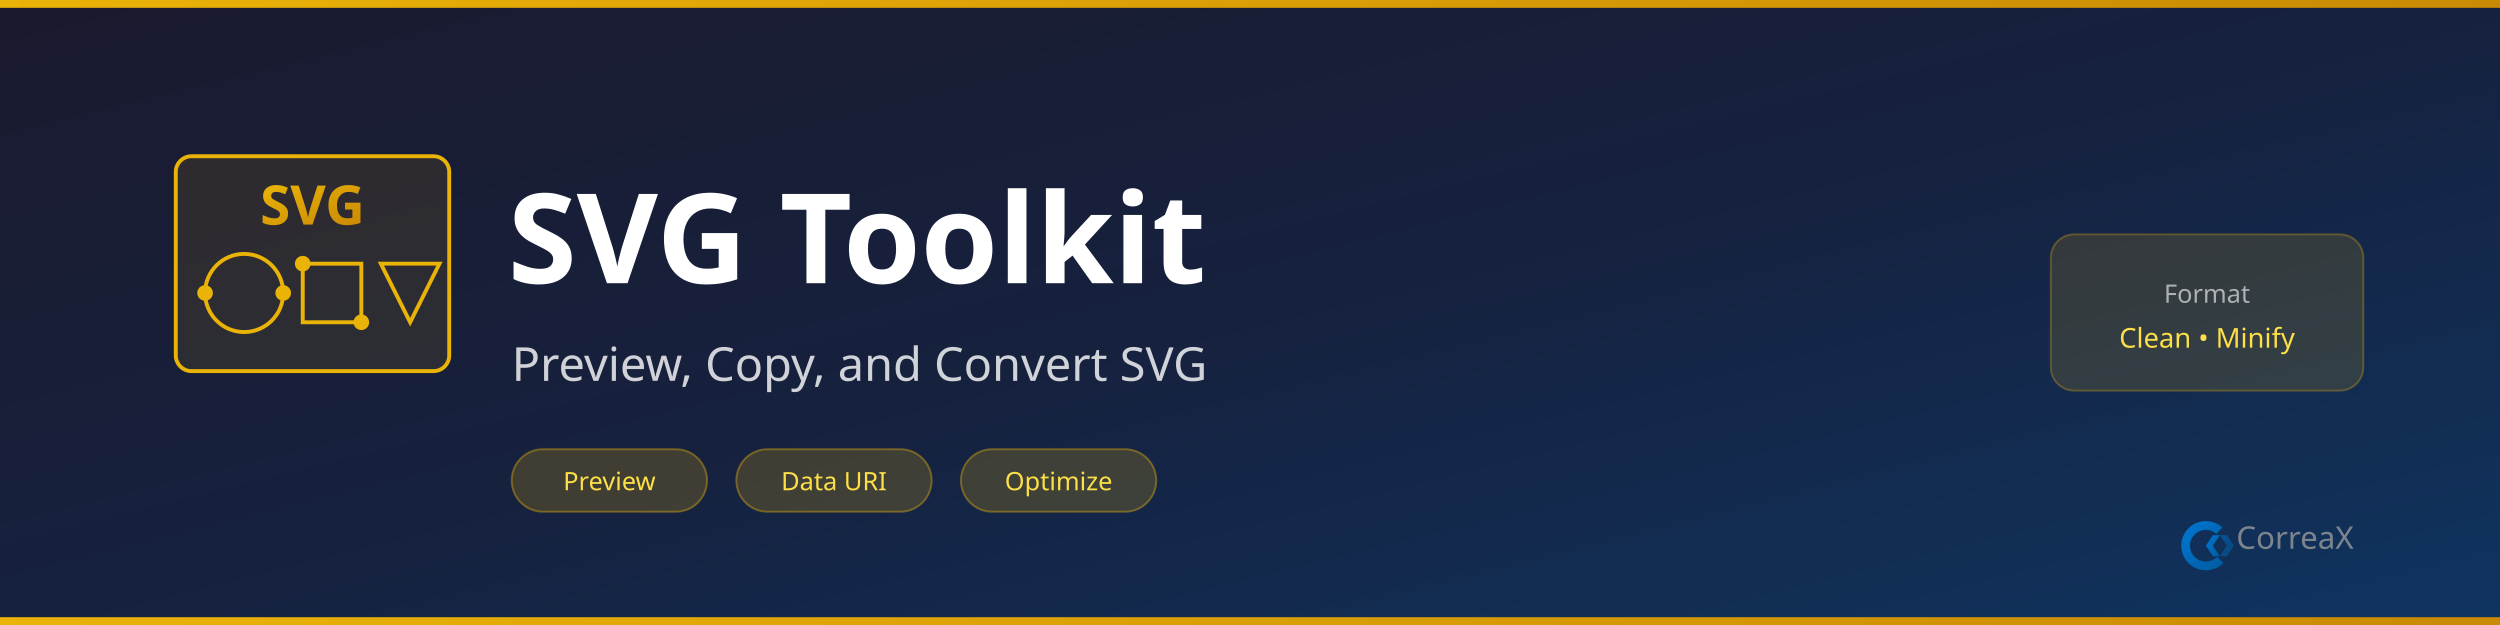
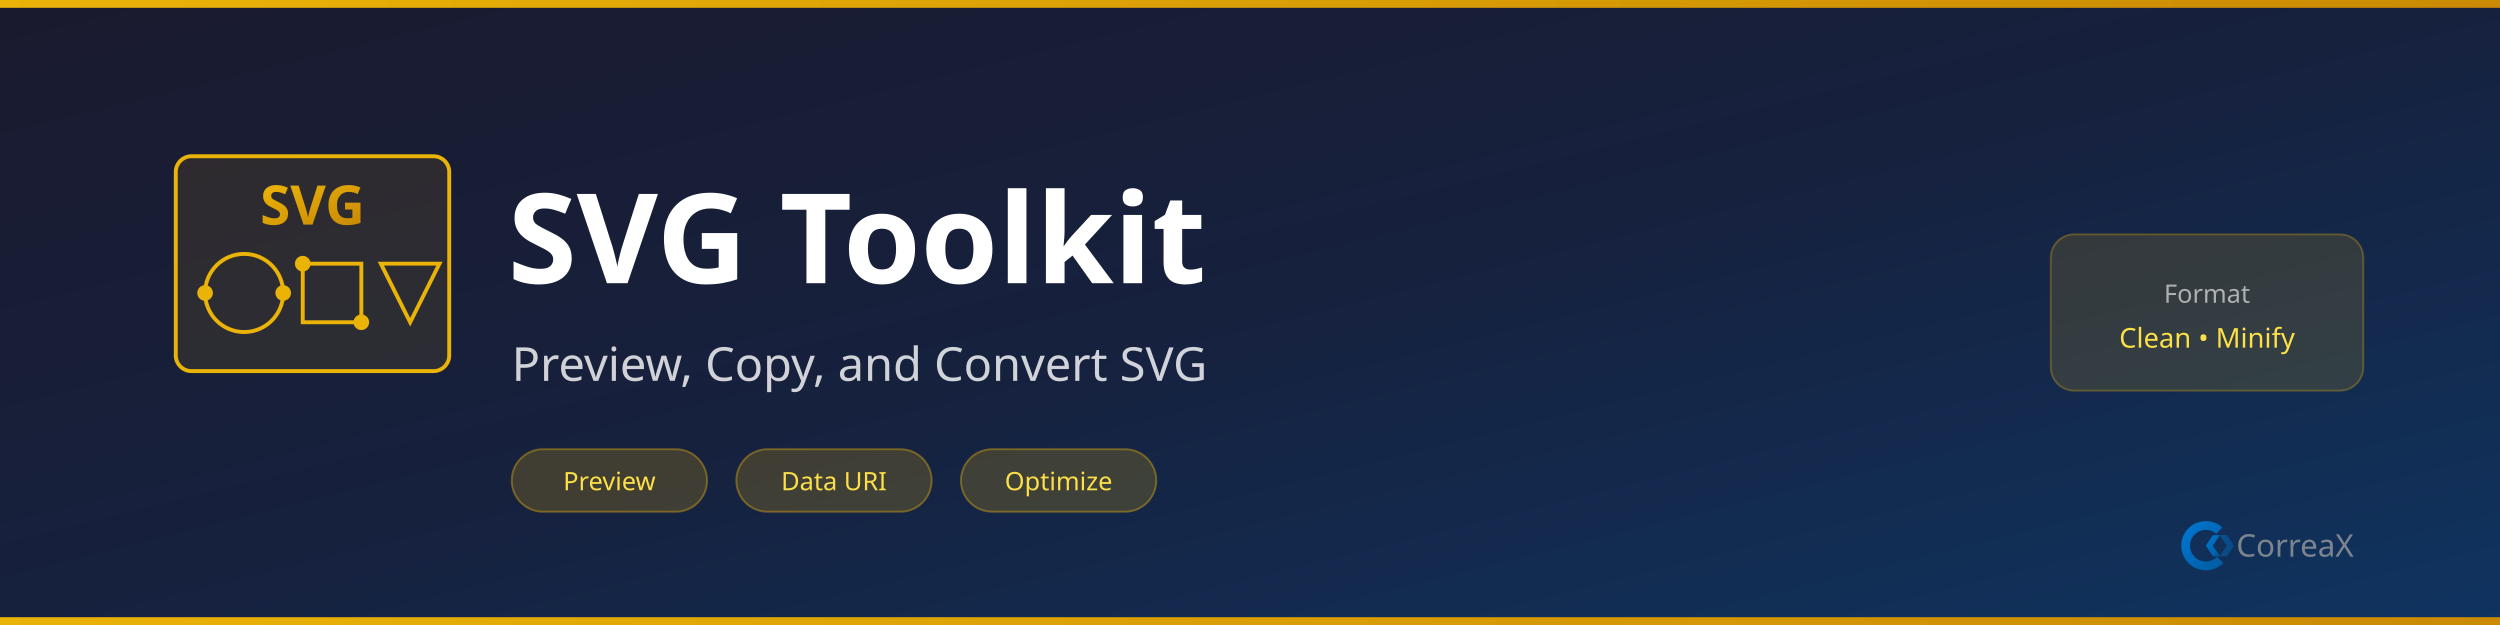
<svg xmlns="http://www.w3.org/2000/svg" viewBox="0 0 1280 320">
  <defs>
    <linearGradient id="bgGrad" x1="0%" y1="0%" x2="100%" y2="100%">
      <stop offset="0%" stop-color="#1a1a2e" />
      <stop offset="50%" stop-color="#16213e" />
      <stop offset="100%" stop-color="#0f3460" />
    </linearGradient>
    <linearGradient id="accentGrad" x1="0%" y1="0%" x2="100%" y2="0%">
      <stop offset="0%" stop-color="#eab308" />
      <stop offset="100%" stop-color="#ca8a04" />
    </linearGradient>
    <linearGradient id="svgGrad" x1="0%" y1="0%" x2="100%" y2="100%">
      <stop offset="0%" stop-color="#eab308" />
      <stop offset="100%" stop-color="#ca8a04" />
    </linearGradient>
    <linearGradient id="cxGrad" x1="0%" y1="0%" x2="100%" y2="100%">
      <stop offset="0%" stop-color="#0078d4" />
      <stop offset="100%" stop-color="#005a9e" />
    </linearGradient>
  </defs>
  <rect width="1280" height="320" fill="url(#bgGrad)" />
  <rect x="0" y="0" width="1280" height="4" fill="url(#accentGrad)" />
  <rect x="0" y="316" width="1280" height="4" fill="url(#accentGrad)" />
  <g transform="translate(70, 60)">
    <rect x="20" y="20" width="140" height="110" rx="8" fill="rgba(234,179,8,0.1)" stroke="#eab308" stroke-width="2" />
    <text x="90" y="55" text-anchor="middle" font-family="Segoe UI, system-ui, sans-serif" font-size="28" font-weight="700" fill="url(#svgGrad)">SVG</text>
    <circle cx="55" cy="90" r="20" fill="none" stroke="#eab308" stroke-width="2" />
    <rect x="85" y="75" width="30" height="30" fill="none" stroke="#eab308" stroke-width="2" />
    <polygon points="140,105 125,75 155,75" fill="none" stroke="#eab308" stroke-width="2" />
    <circle cx="35" cy="90" r="4" fill="#eab308" />
    <circle cx="75" cy="90" r="4" fill="#eab308" />
    <circle cx="85" cy="75" r="4" fill="#eab308" />
    <circle cx="115" cy="105" r="4" fill="#eab308" />
  </g>
  <text x="260" y="145" font-family="Segoe UI, system-ui, sans-serif" font-size="64" font-weight="700" fill="#ffffff">
    SVG Toolkit
  </text>
  <text x="262" y="195" font-family="Segoe UI, system-ui, sans-serif" font-size="24" fill="rgba(255,255,255,0.8)">
    Preview, Copy, and Convert SVG
  </text>
  <g transform="translate(262, 230)">
    <rect x="0" y="0" width="100" height="32" rx="16" fill="rgba(234,179,8,0.2)" stroke="rgba(234,179,8,0.4)" stroke-width="1" />
    <text x="50" y="21" text-anchor="middle" font-family="Segoe UI, system-ui, sans-serif" font-size="13" fill="#fde047">Preview</text>
    <rect x="115" y="0" width="100" height="32" rx="16" fill="rgba(234,179,8,0.2)" stroke="rgba(234,179,8,0.4)" stroke-width="1" />
    <text x="165" y="21" text-anchor="middle" font-family="Segoe UI, system-ui, sans-serif" font-size="13" fill="#fde047">Data URI</text>
    <rect x="230" y="0" width="100" height="32" rx="16" fill="rgba(234,179,8,0.2)" stroke="rgba(234,179,8,0.4)" stroke-width="1" />
    <text x="280" y="21" text-anchor="middle" font-family="Segoe UI, system-ui, sans-serif" font-size="13" fill="#fde047">Optimize</text>
  </g>
  <g transform="translate(1050, 120)">
    <rect x="0" y="0" width="160" height="80" rx="12" fill="rgba(234,179,8,0.15)" stroke="rgba(234,179,8,0.3)" stroke-width="1" />
    <text x="80" y="35" text-anchor="middle" font-family="Segoe UI, system-ui, sans-serif" font-size="13" fill="rgba(255,255,255,0.6)">Format</text>
    <text x="80" y="58" text-anchor="middle" font-family="Segoe UI, system-ui, sans-serif" font-size="14" fill="#fde047">Clean • Minify</text>
  </g>
  <g transform="translate(1115, 265)">
    <g transform="scale(0.9)">
      <path d="M16 2C8.268 2 2 8.268 2 16s6.268 14 14 14c3.866 0 7.389-1.568 9.928-4.1l-3.535-3.536A9.002 9.002 0 0116 25c-4.97 0-9-4.03-9-9s4.03-9 9-9c2.29 0 4.38.857 5.971 2.268l3.464-3.639C22.993 3.352 19.66 2 16 2z" fill="url(#cxGrad)" />
      <path d="M20 10l-4 6 4 6h4l-4-6 4-6h-4z" fill="url(#cxGrad)" />
      <path d="M24 10l4 6-4 6h4l4-6-4-6h-4z" fill="url(#cxGrad)" opacity="0.5" />
    </g>
-     <text x="30" y="16" font-family="Segoe UI, system-ui, sans-serif" font-size="16" fill="rgba(160,160,160,0.75)">CorreaX</text>
+     <text x="30" y="20" font-family="Segoe UI, system-ui, sans-serif" font-size="16" fill="rgba(160,160,160,0.75)">CorreaX</text>
  </g>
</svg>
